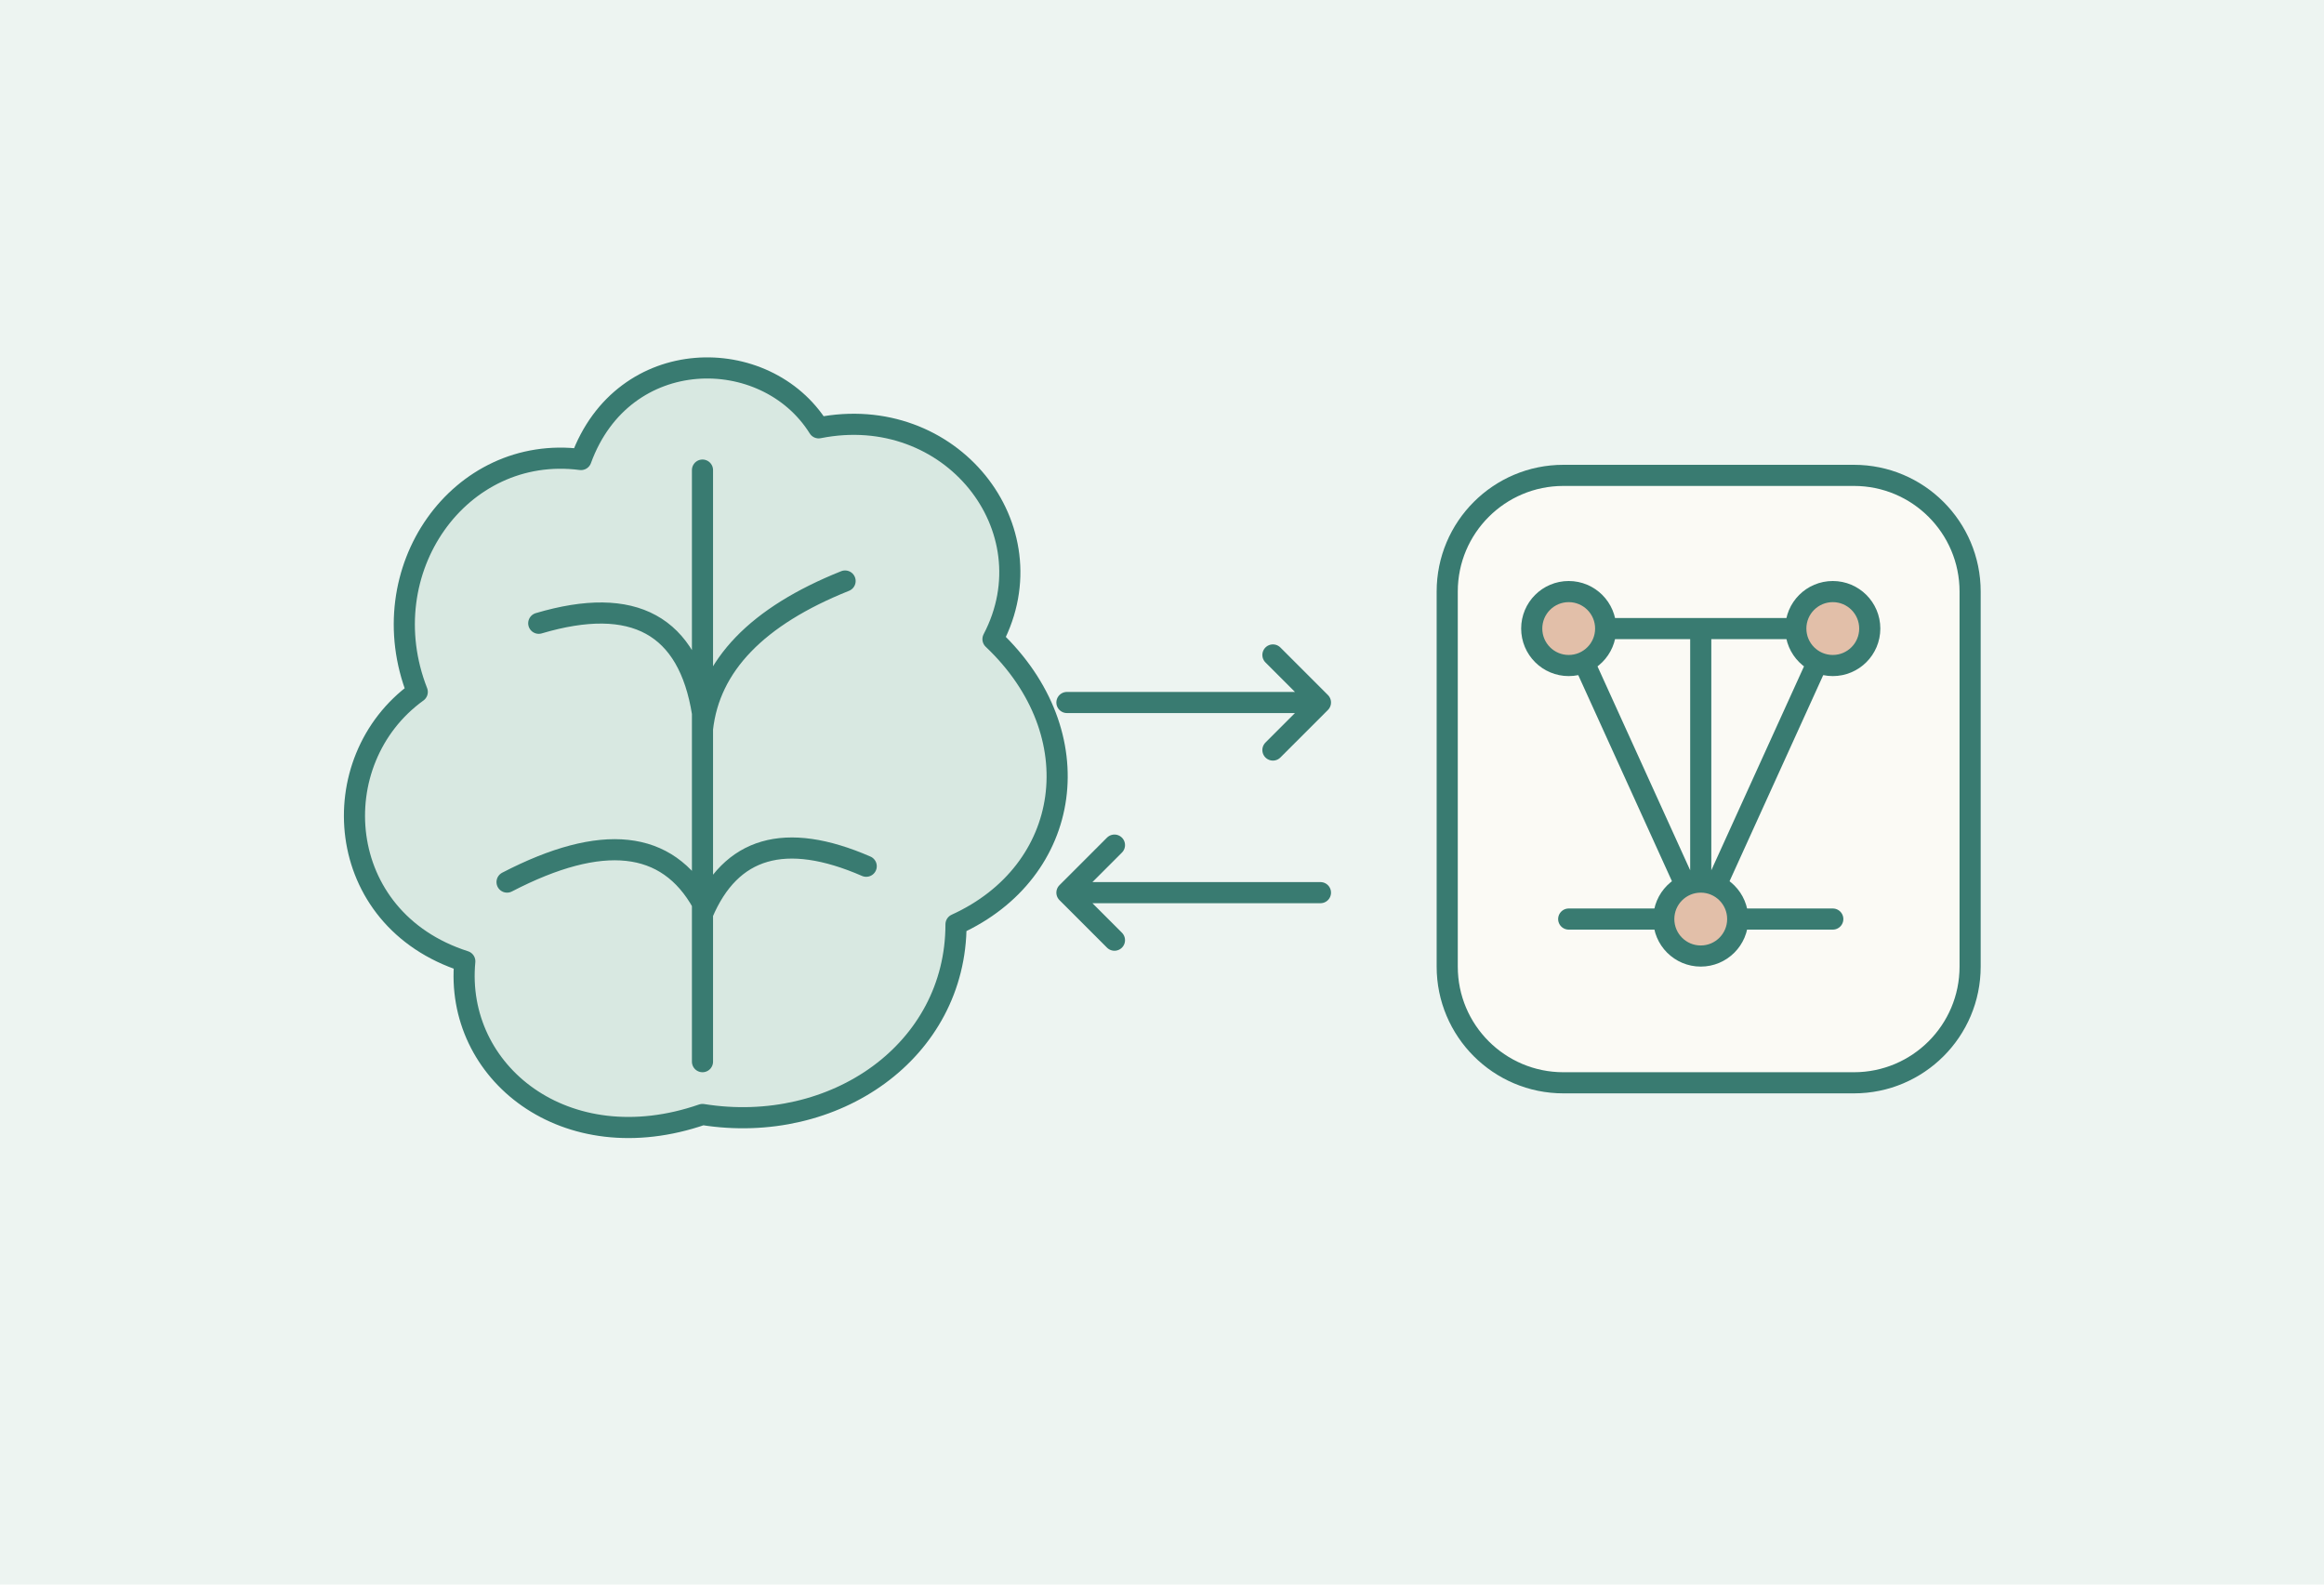
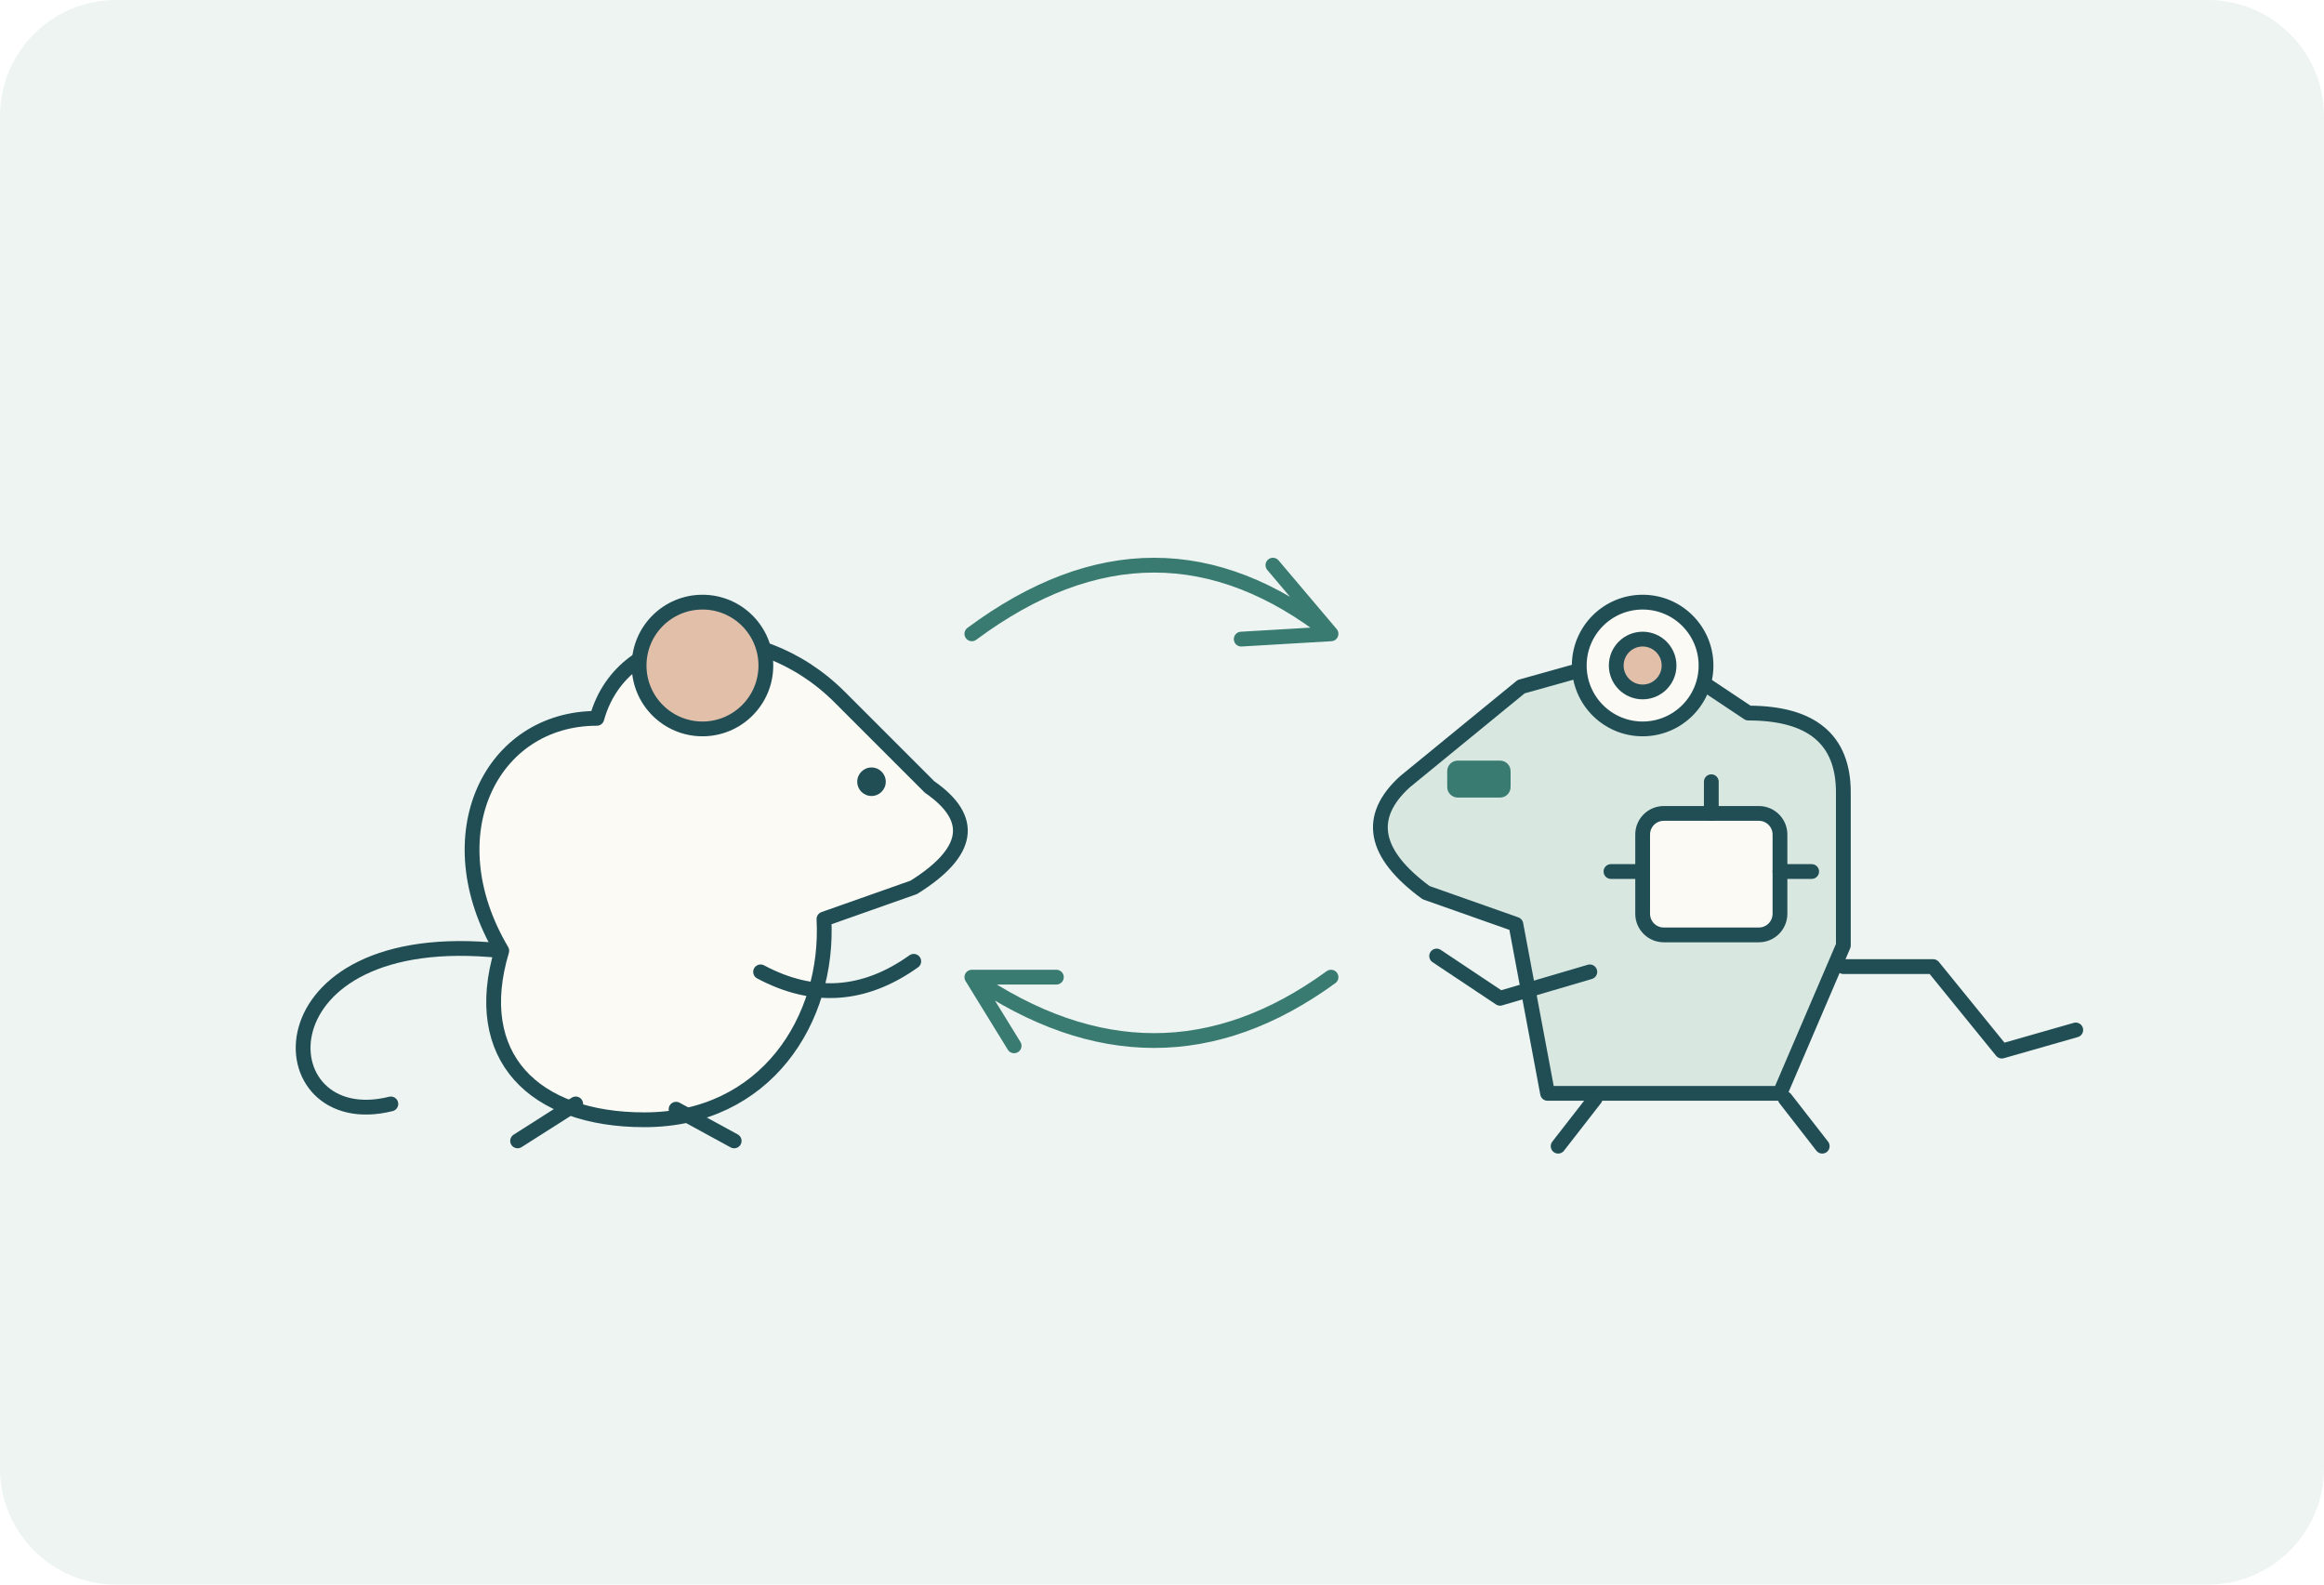
- <svg xmlns="http://www.w3.org/2000/svg" viewBox="0 0 440 300" role="img">
-   <rect width="440" height="300" fill="#edf4f1" />
-   <g stroke="#397b71" stroke-width="4" stroke-linecap="round" stroke-linejoin="round">
-     <path d="M133 211c-26 9-47-8-45-29-25-8-27-38-9-51-9-23 8-47 31-44 8-22 35-22 45-6 25-5 44 19 33 40 19 18 15 44-7 54 0 24-23 40-48 36Z" fill="#d8e8e1" />
-     <path d="M133 89v112m-31-83q27-8 31 17m-37 32q27-14 37 4m27-61q-25 10-27 28m31 26q-23-10-31 9" fill="none" />
-     <rect x="274" y="90" width="99" height="115" rx="22" fill="#fbfaf5" />
-     <path d="m297 119 50 0m-50 0 25 55 25-55m-50 55 50 0m-25-55v55" fill="none" />
-     <g fill="#e2bfa9">
-       <circle cx="297" cy="119" r="7" />
-       <circle cx="347" cy="119" r="7" />
-       <circle cx="322" cy="174" r="7" />
+ <svg xmlns="http://www.w3.org/2000/svg" viewBox="0 0 440 300" role="img" aria-label="A biological mouse interacting with a robotic mouse">
+   <rect width="440" height="300" rx="22" fill="#edf4f1" />
+   <g stroke="#214e55" stroke-width="2.8" stroke-linecap="round" stroke-linejoin="round">
+     <g transform="translate(128 155)">
+       <path d="M-33 25C-80 20-78 60-54 54" fill="none" />
+       <path d="M-33 25C-46 3-35-19-15-19C-10-37 15-39 31-23L48-6Q61 3 45 13L28 19C29 38 17 57-6 57C-27 57-39 45-33 25Z" fill="#fbfaf5" />
+       <circle cx="5" cy="-29" r="12" fill="#e2bfa9" />
+       <circle cx="37" cy="-7" r="2.7" fill="#214e55" stroke="none" />
+       <path d="M-19 54l-11 7m30-6 11 6M16 29q15 8 29-2" fill="none" />
    </g>
-     <path d="M202 133h48m-9-9 9 9-9 9m9 27h-48m9-9-9 9 9 9" fill="none" />
+     <g transform="translate(315 155) scale(-1 1)">
+       <path d="M-34 28h-17l-13 16-14-4" fill="none" />
+       <path d="M-34 24-34-5Q-34-20-16-20L2-32 27-25 49-7Q60 3 45 14L28 20 22 52-22 52Z" fill="#d8e8e1" />
+       <circle cx="4" cy="-29" r="12" fill="#fbfaf5" />
+       <circle cx="4" cy="-29" r="5" fill="#e2bfa9" />
+       <rect x="29" y="-11" width="12" height="7" rx="2" fill="#397b71" stroke="none" />
+       <path d="m-23 53-7 9m43-9 7 9M14 29l17 5 12-8M-13 0v19m-9-10h18" fill="none" />
+       <rect x="-22" y="-1" width="26" height="23" rx="4" fill="#fbfaf5" />
+       <path d="M-9-1v-6m-13 17h-6m32 0h6" fill="none" />
+     </g>
+     <path d="M184 120Q219 94 252 120m-11-13 11 13-17 1M252 185Q219 209 184 185m16 0-16 0 8 13" fill="none" stroke="#397b71" />
  </g>
</svg>
